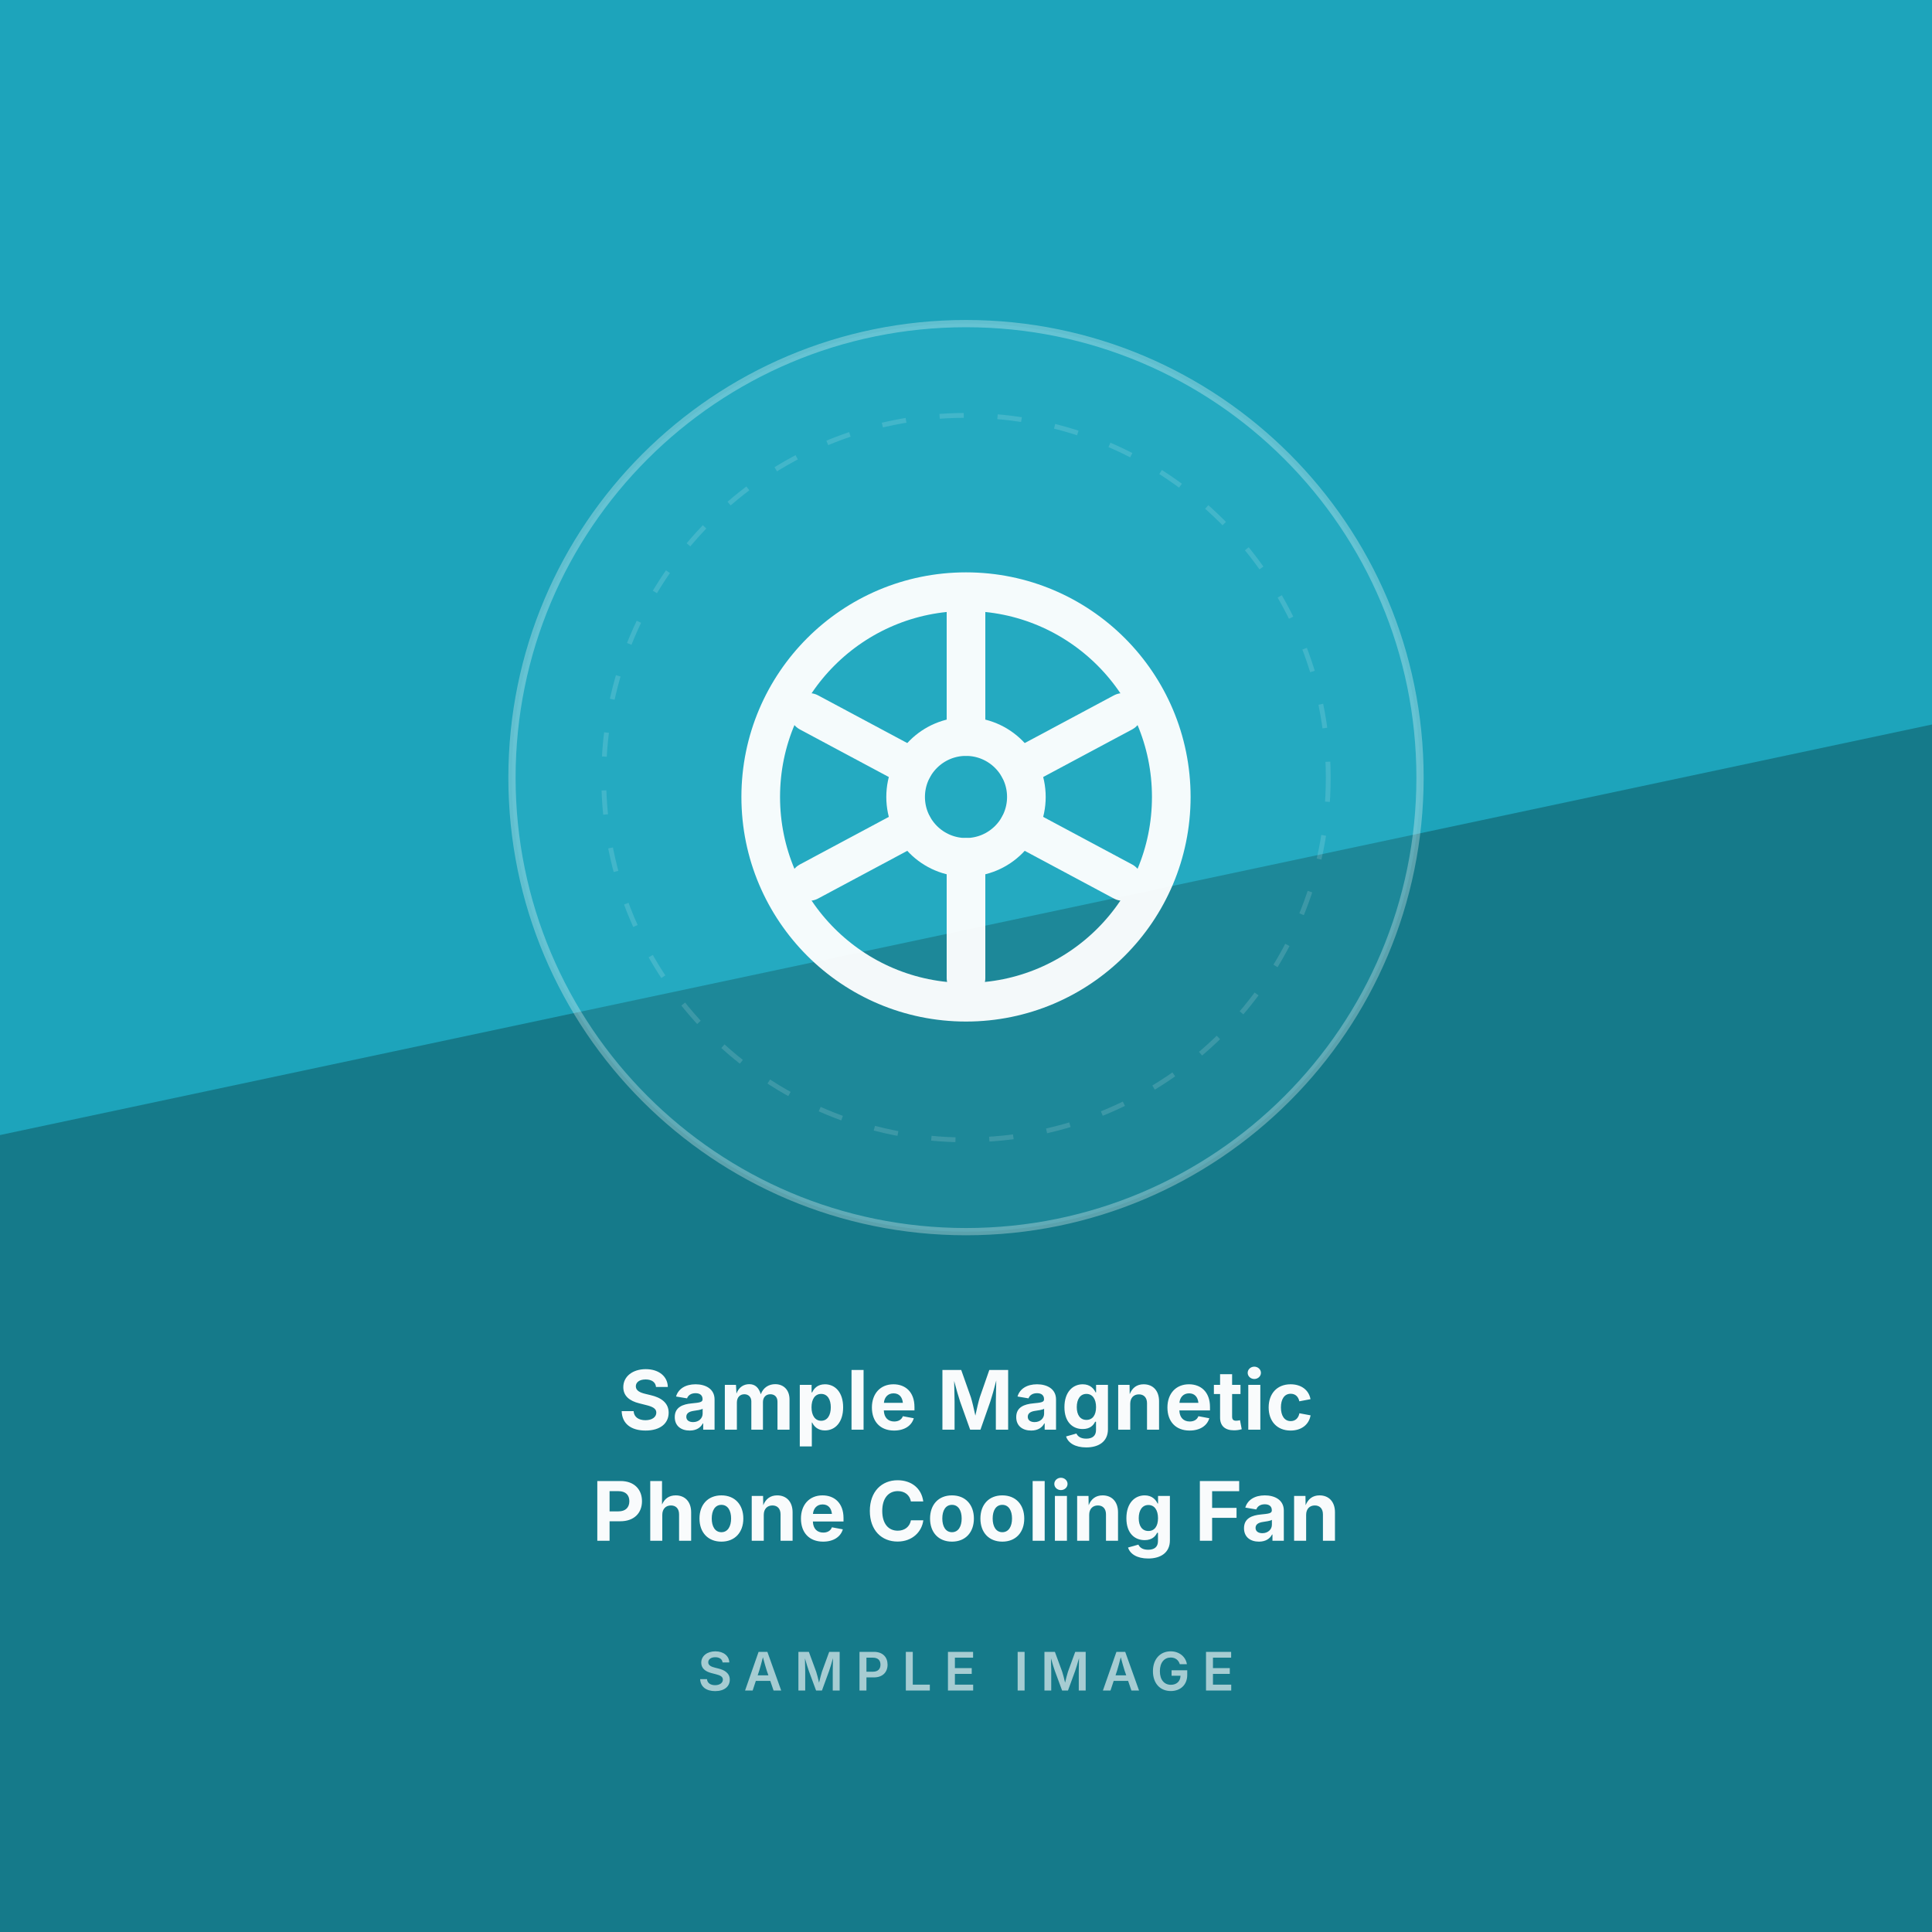
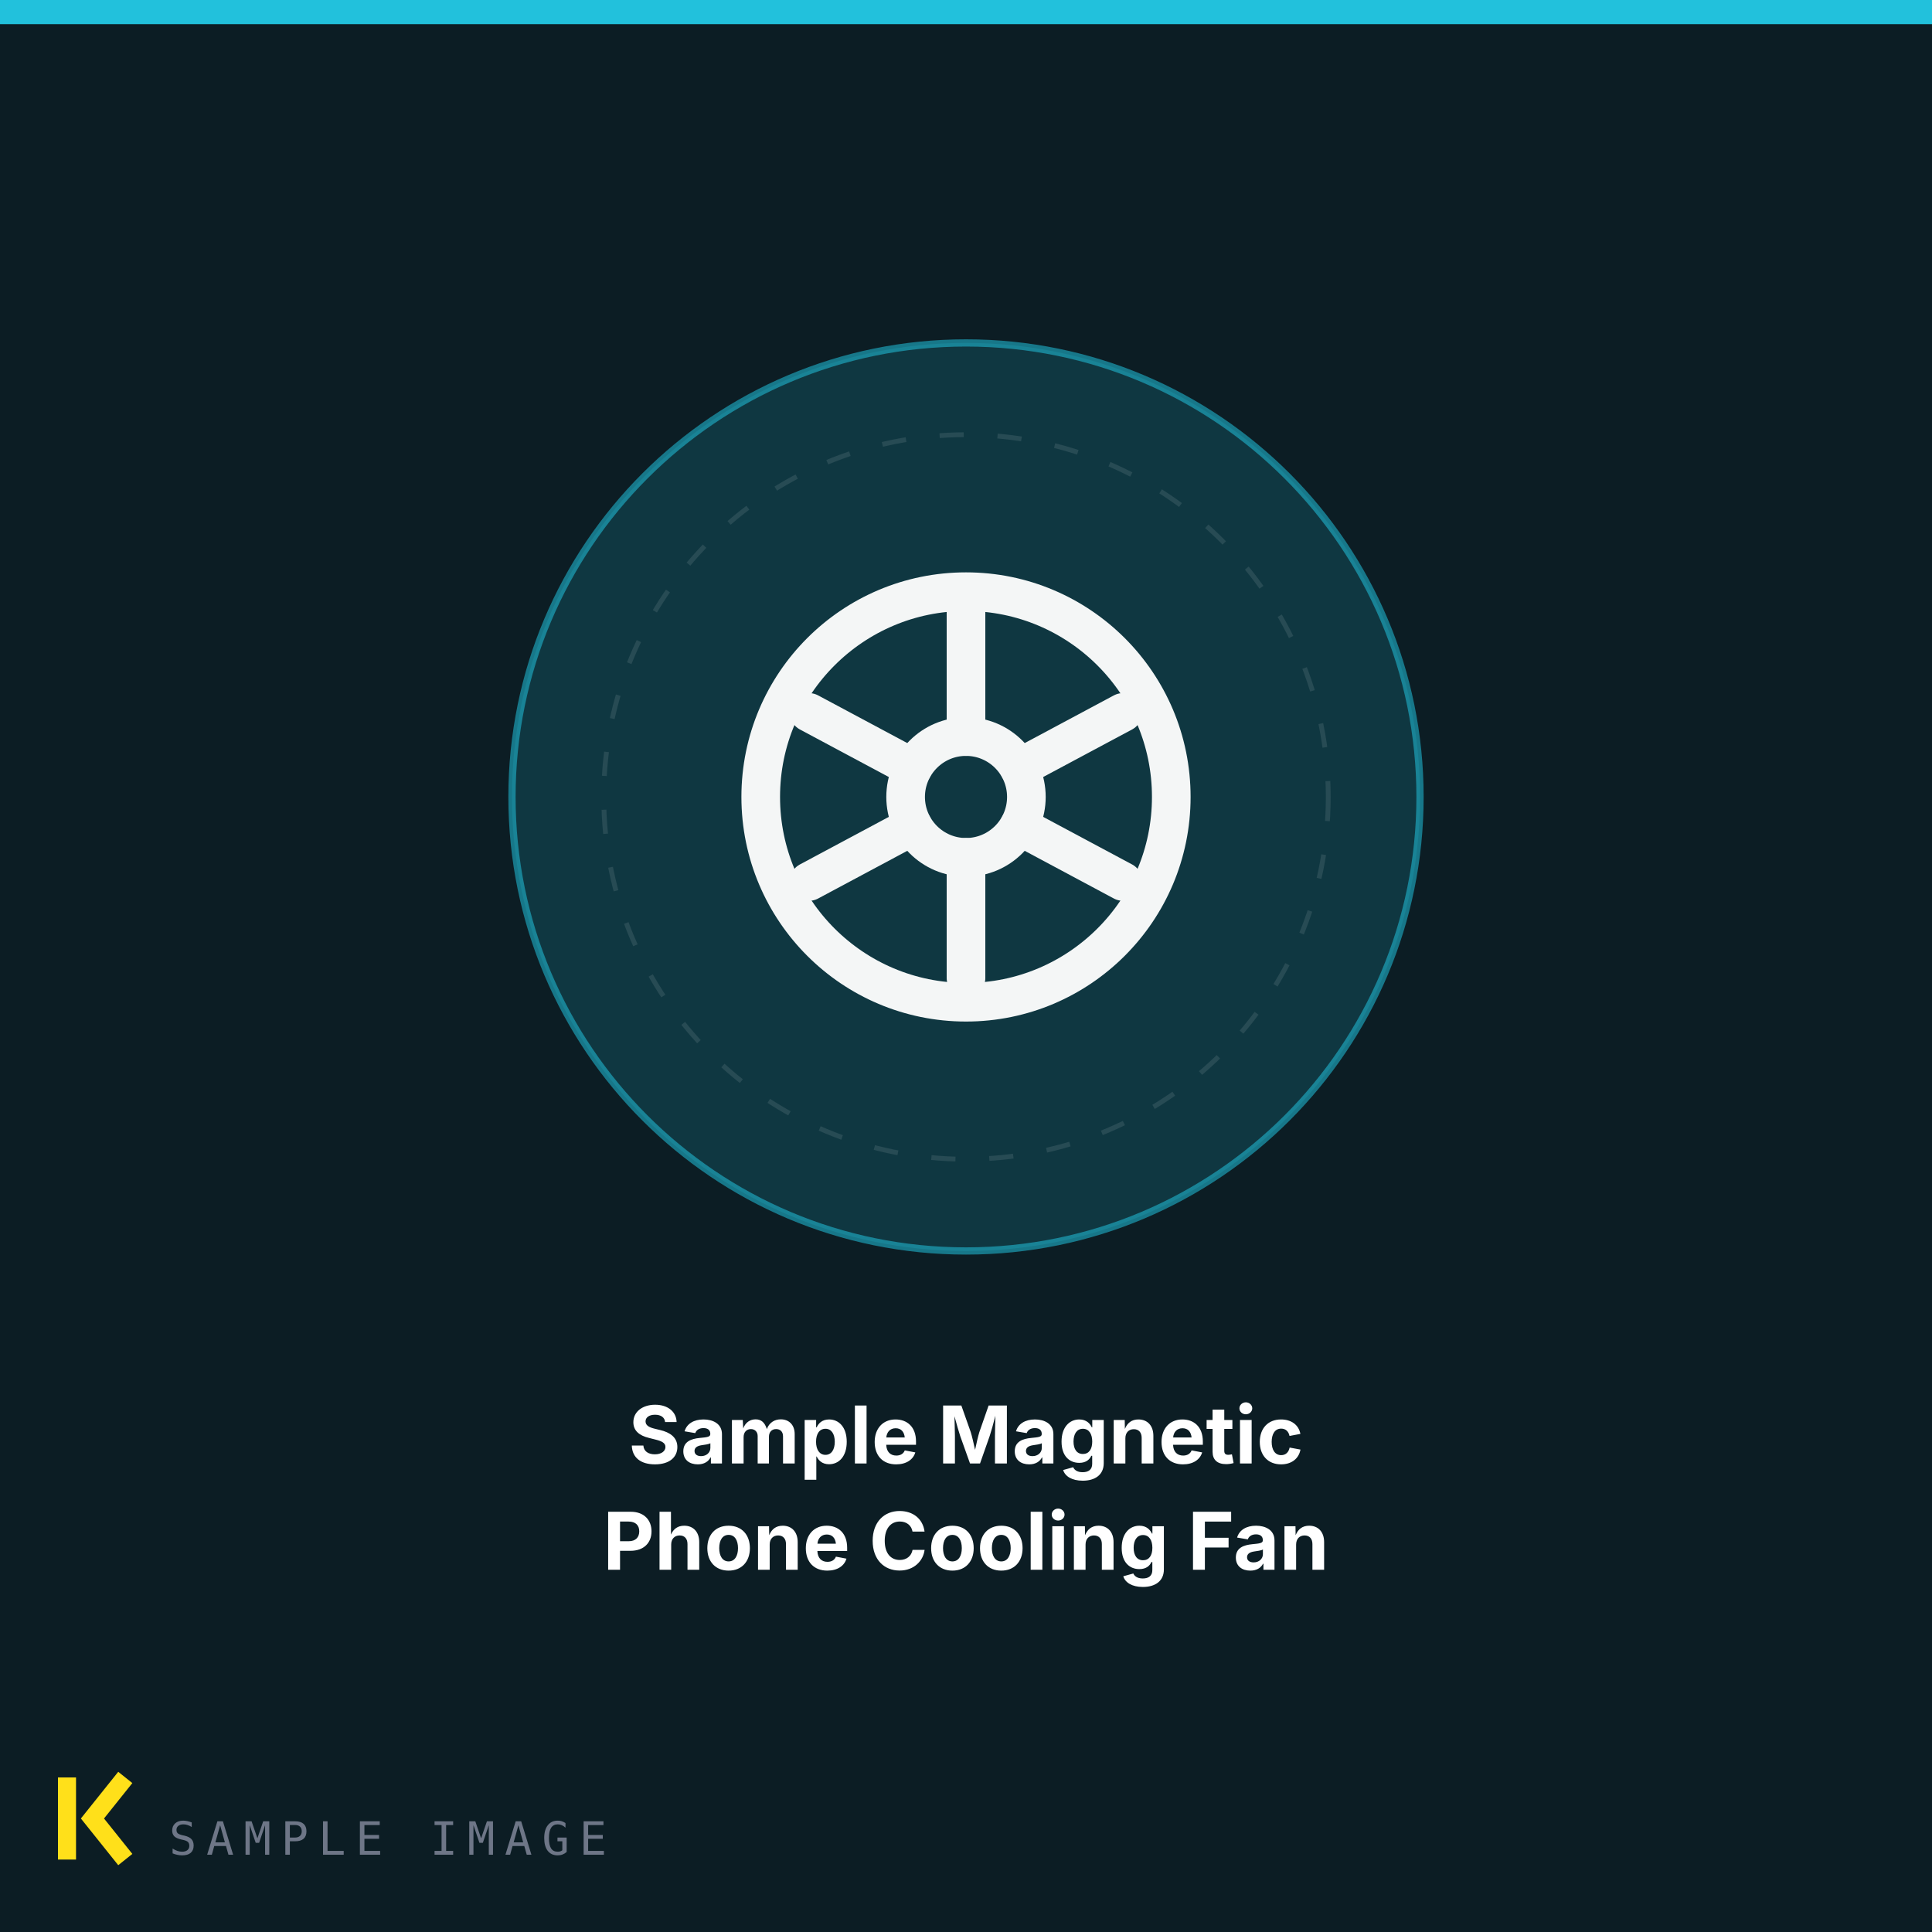
<svg xmlns="http://www.w3.org/2000/svg" viewBox="0 0 800 800" width="800" height="800" role="img" aria-label="Sample Magnetic Phone Cooling Fan — sample product image">
-   <rect width="800" height="800" fill="#1da4bb" />
-   <path d="M0 470 800 300V800H0Z" fill="#0f5763" fill-opacity=".55" />
-   <circle cx="400" cy="322" r="188" fill="#45cbe2" fill-opacity=".18" />
-   <circle cx="400" cy="322" r="188" fill="none" stroke="#fff" stroke-opacity=".30" stroke-width="3" />
-   <circle cx="400" cy="322" r="150" fill="none" stroke="#fff" stroke-opacity=".14" stroke-width="2" stroke-dasharray="10 14" />
+   <rect width="800" height="800" fill="#0A0B0F" />
+   <rect width="800" height="800" fill="#22C1DC" fill-opacity=".10" />
+   <rect y="0" width="800" height="10" fill="#22C1DC" />
+   <circle cx="400" cy="330" r="188" fill="#22C1DC" fill-opacity=".16" />
+   <circle cx="400" cy="330" r="188" fill="none" stroke="#22C1DC" stroke-opacity=".55" stroke-width="3" />
+   <circle cx="400" cy="330" r="150" fill="none" stroke="#fff" stroke-opacity=".10" stroke-width="2" stroke-dasharray="10 14" />
  <g transform="translate(280 210) scale(10)" color="#ffffff" stroke-width="1.35" opacity=".95">
    <path d="M12 3.5a8.5 8.5 0 1 1 0 17 8.5 8.5 0 0 1 0-17Z" fill="none" stroke="currentColor" stroke-width="1.6" stroke-linecap="round" stroke-linejoin="round" />
    <path d="M12 9.5a2.5 2.5 0 1 1 0 5 2.5 2.5 0 0 1 0-5Z" fill="none" stroke="currentColor" stroke-width="1.6" stroke-linecap="round" stroke-linejoin="round" />
    <path d="M12 9.5V4M12 19.5V14.5M9.8 10.8 5.5 8.5M18.5 15.5l-4.3-2.3M9.8 13.2 5.5 15.5M18.5 8.5l-4.3 2.3" fill="none" stroke="currentColor" stroke-width="1.6" stroke-linecap="round" stroke-linejoin="round" />
  </g>
-   <text x="400" y="700" text-anchor="middle" font-size="22" font-weight="600" fill="#fff" opacity=".62" letter-spacing="5" font-family="Space Grotesk, Inter, Segoe UI, Roboto, Helvetica, Arial, sans-serif">SAMPLE IMAGE</text>
+   <g transform="translate(24 736) scale(0.34)" fill="#FFE01A" color="#FFE01A">
+     <rect x="0" y="0" width="22" height="100" />
+     <path d="M 82 0 L 42 50 L 82 100" fill="none" stroke="currentColor" stroke-width="22" stroke-linecap="butt" stroke-linejoin="miter" />
+   </g>
+   <text x="70" y="768" font-family="ui-monospace, SFMono-Regular, Menlo, monospace" font-size="19" letter-spacing="4" fill="#6E7687">SAMPLE IMAGE</text>
  <g font-family="Space Grotesk, Inter, Segoe UI, Roboto, Helvetica, Arial, sans-serif">
-     <text x="400" y="592" text-anchor="middle" font-size="34" font-weight="700" fill="#fff" opacity=".97">Sample Magnetic</text>
-     <text x="400" y="638" text-anchor="middle" font-size="34" font-weight="700" fill="#fff" opacity=".97">Phone Cooling Fan</text>
+     <text x="400" y="606" text-anchor="middle" font-size="33" font-weight="700" fill="#fff">Sample Magnetic</text>
+     <text x="400" y="650" text-anchor="middle" font-size="33" font-weight="700" fill="#fff">Phone Cooling Fan</text>
  </g>
</svg>
